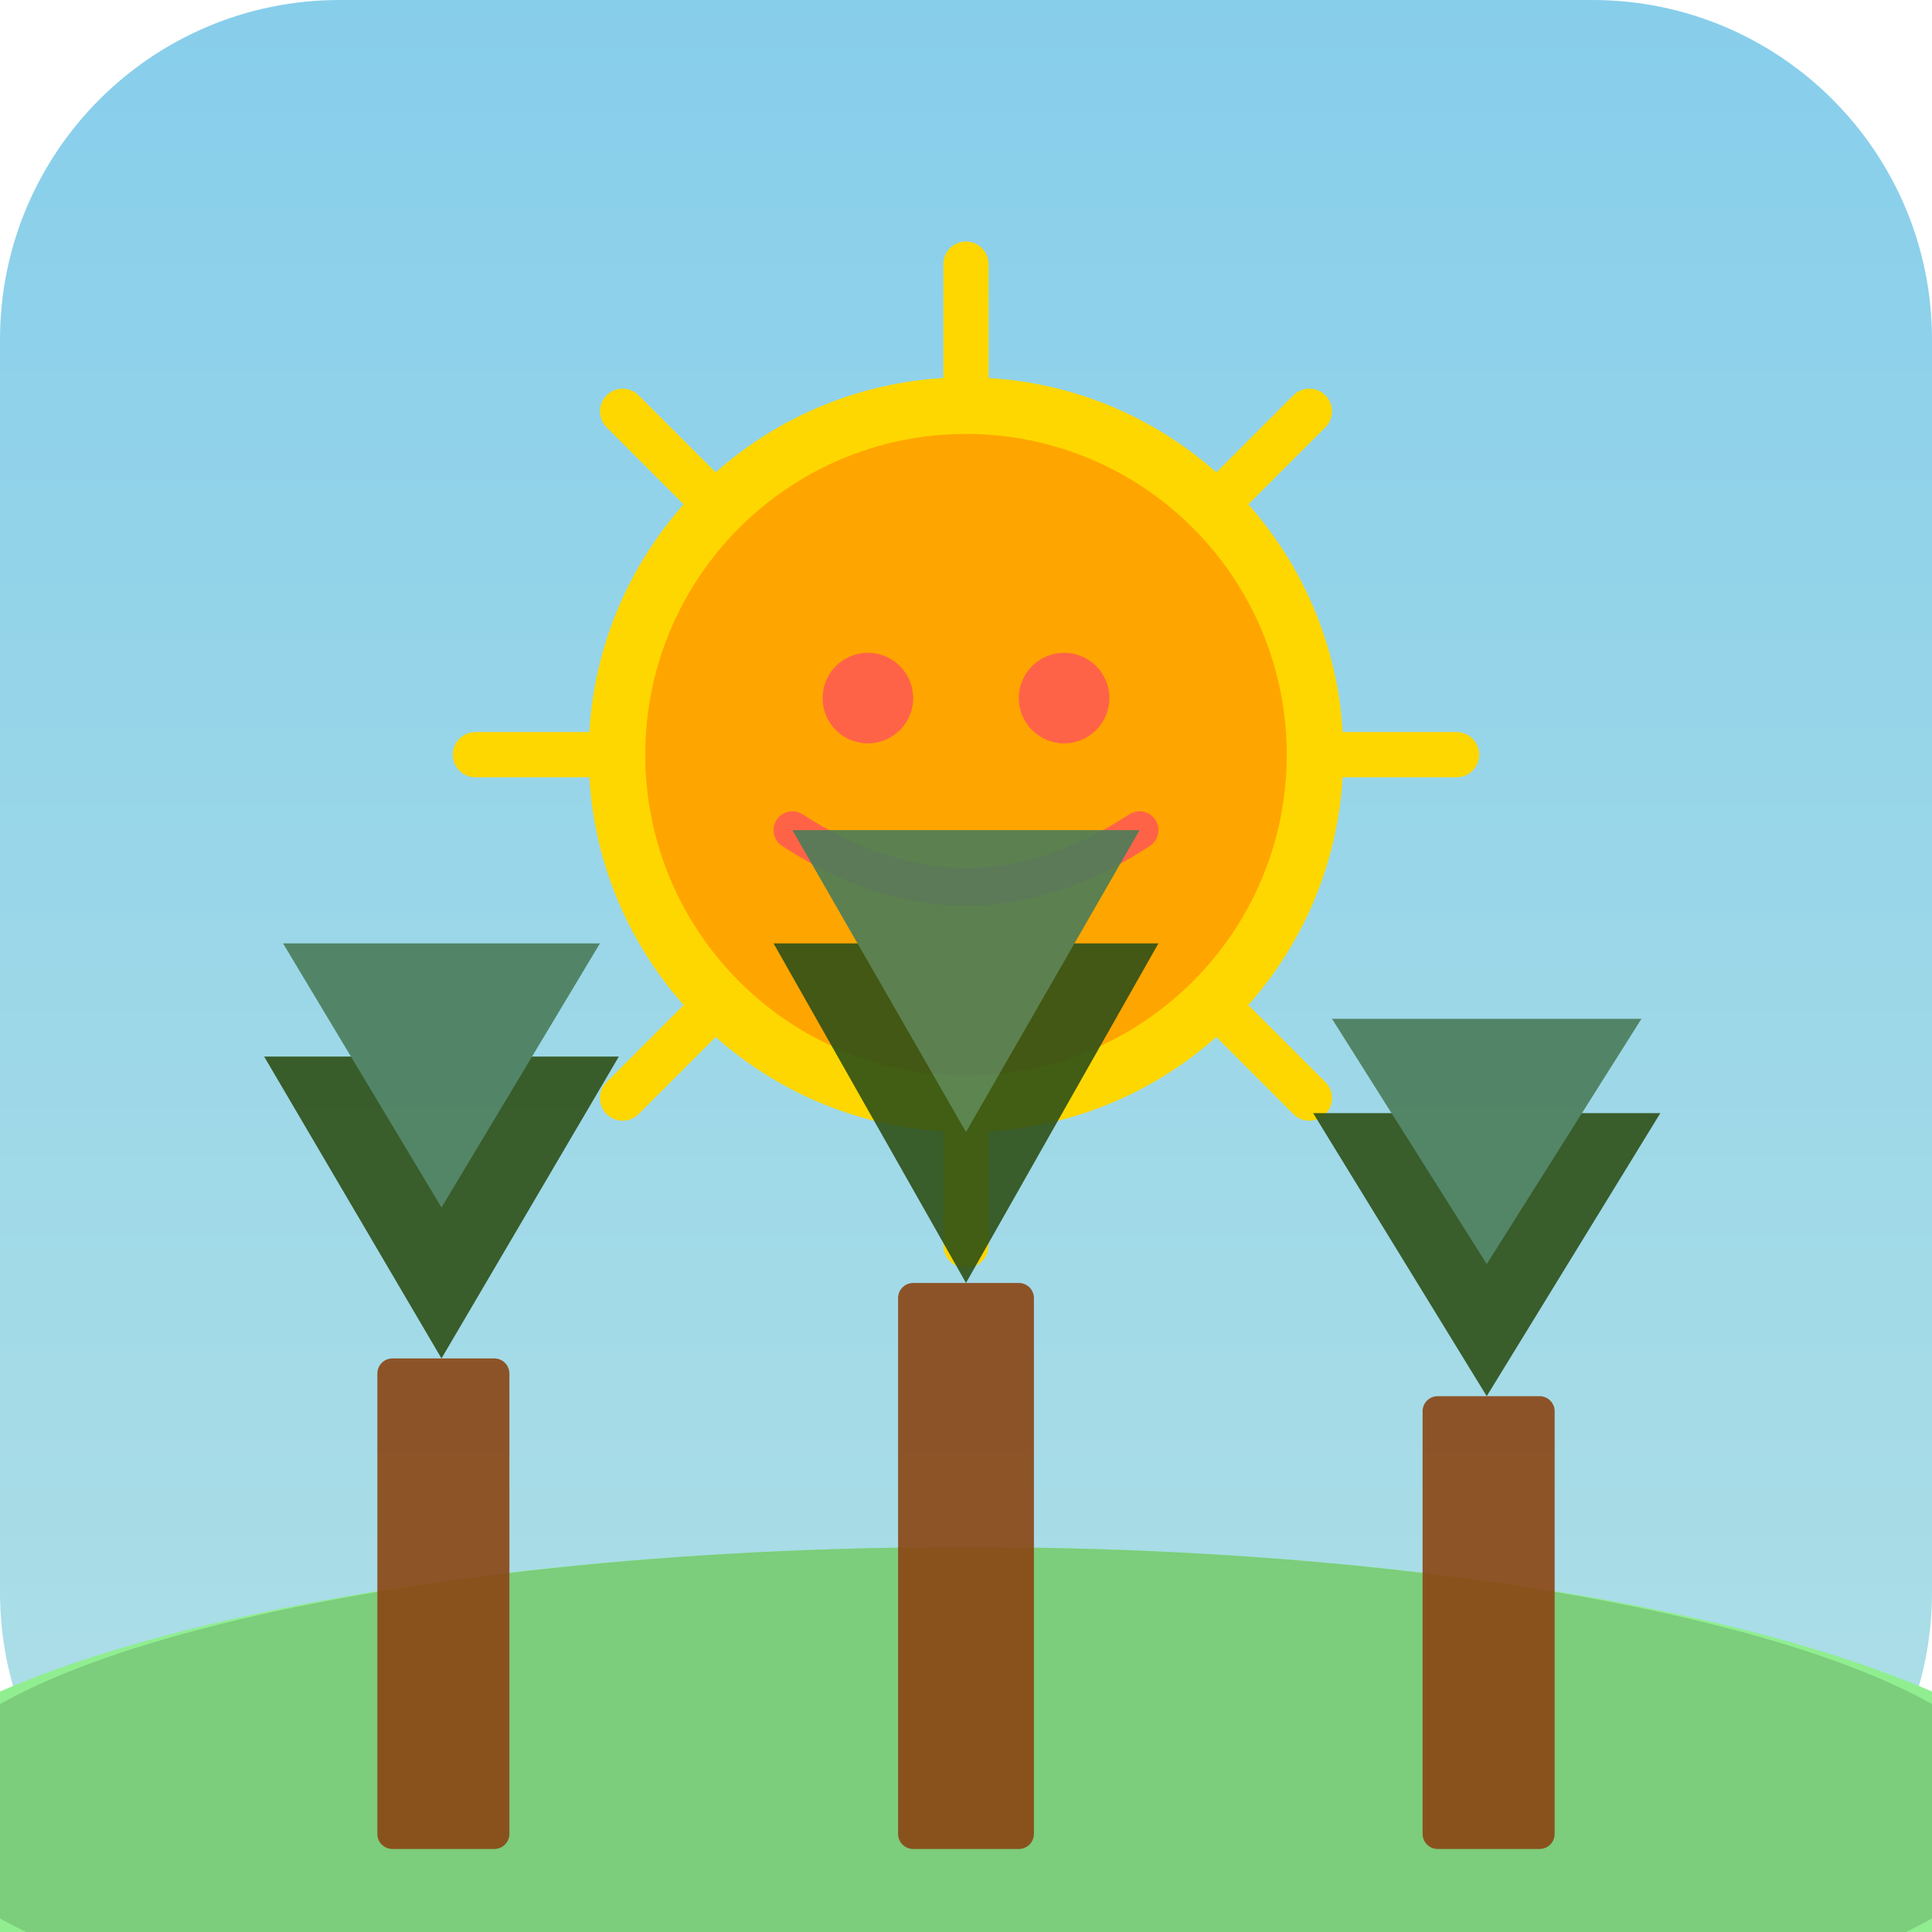
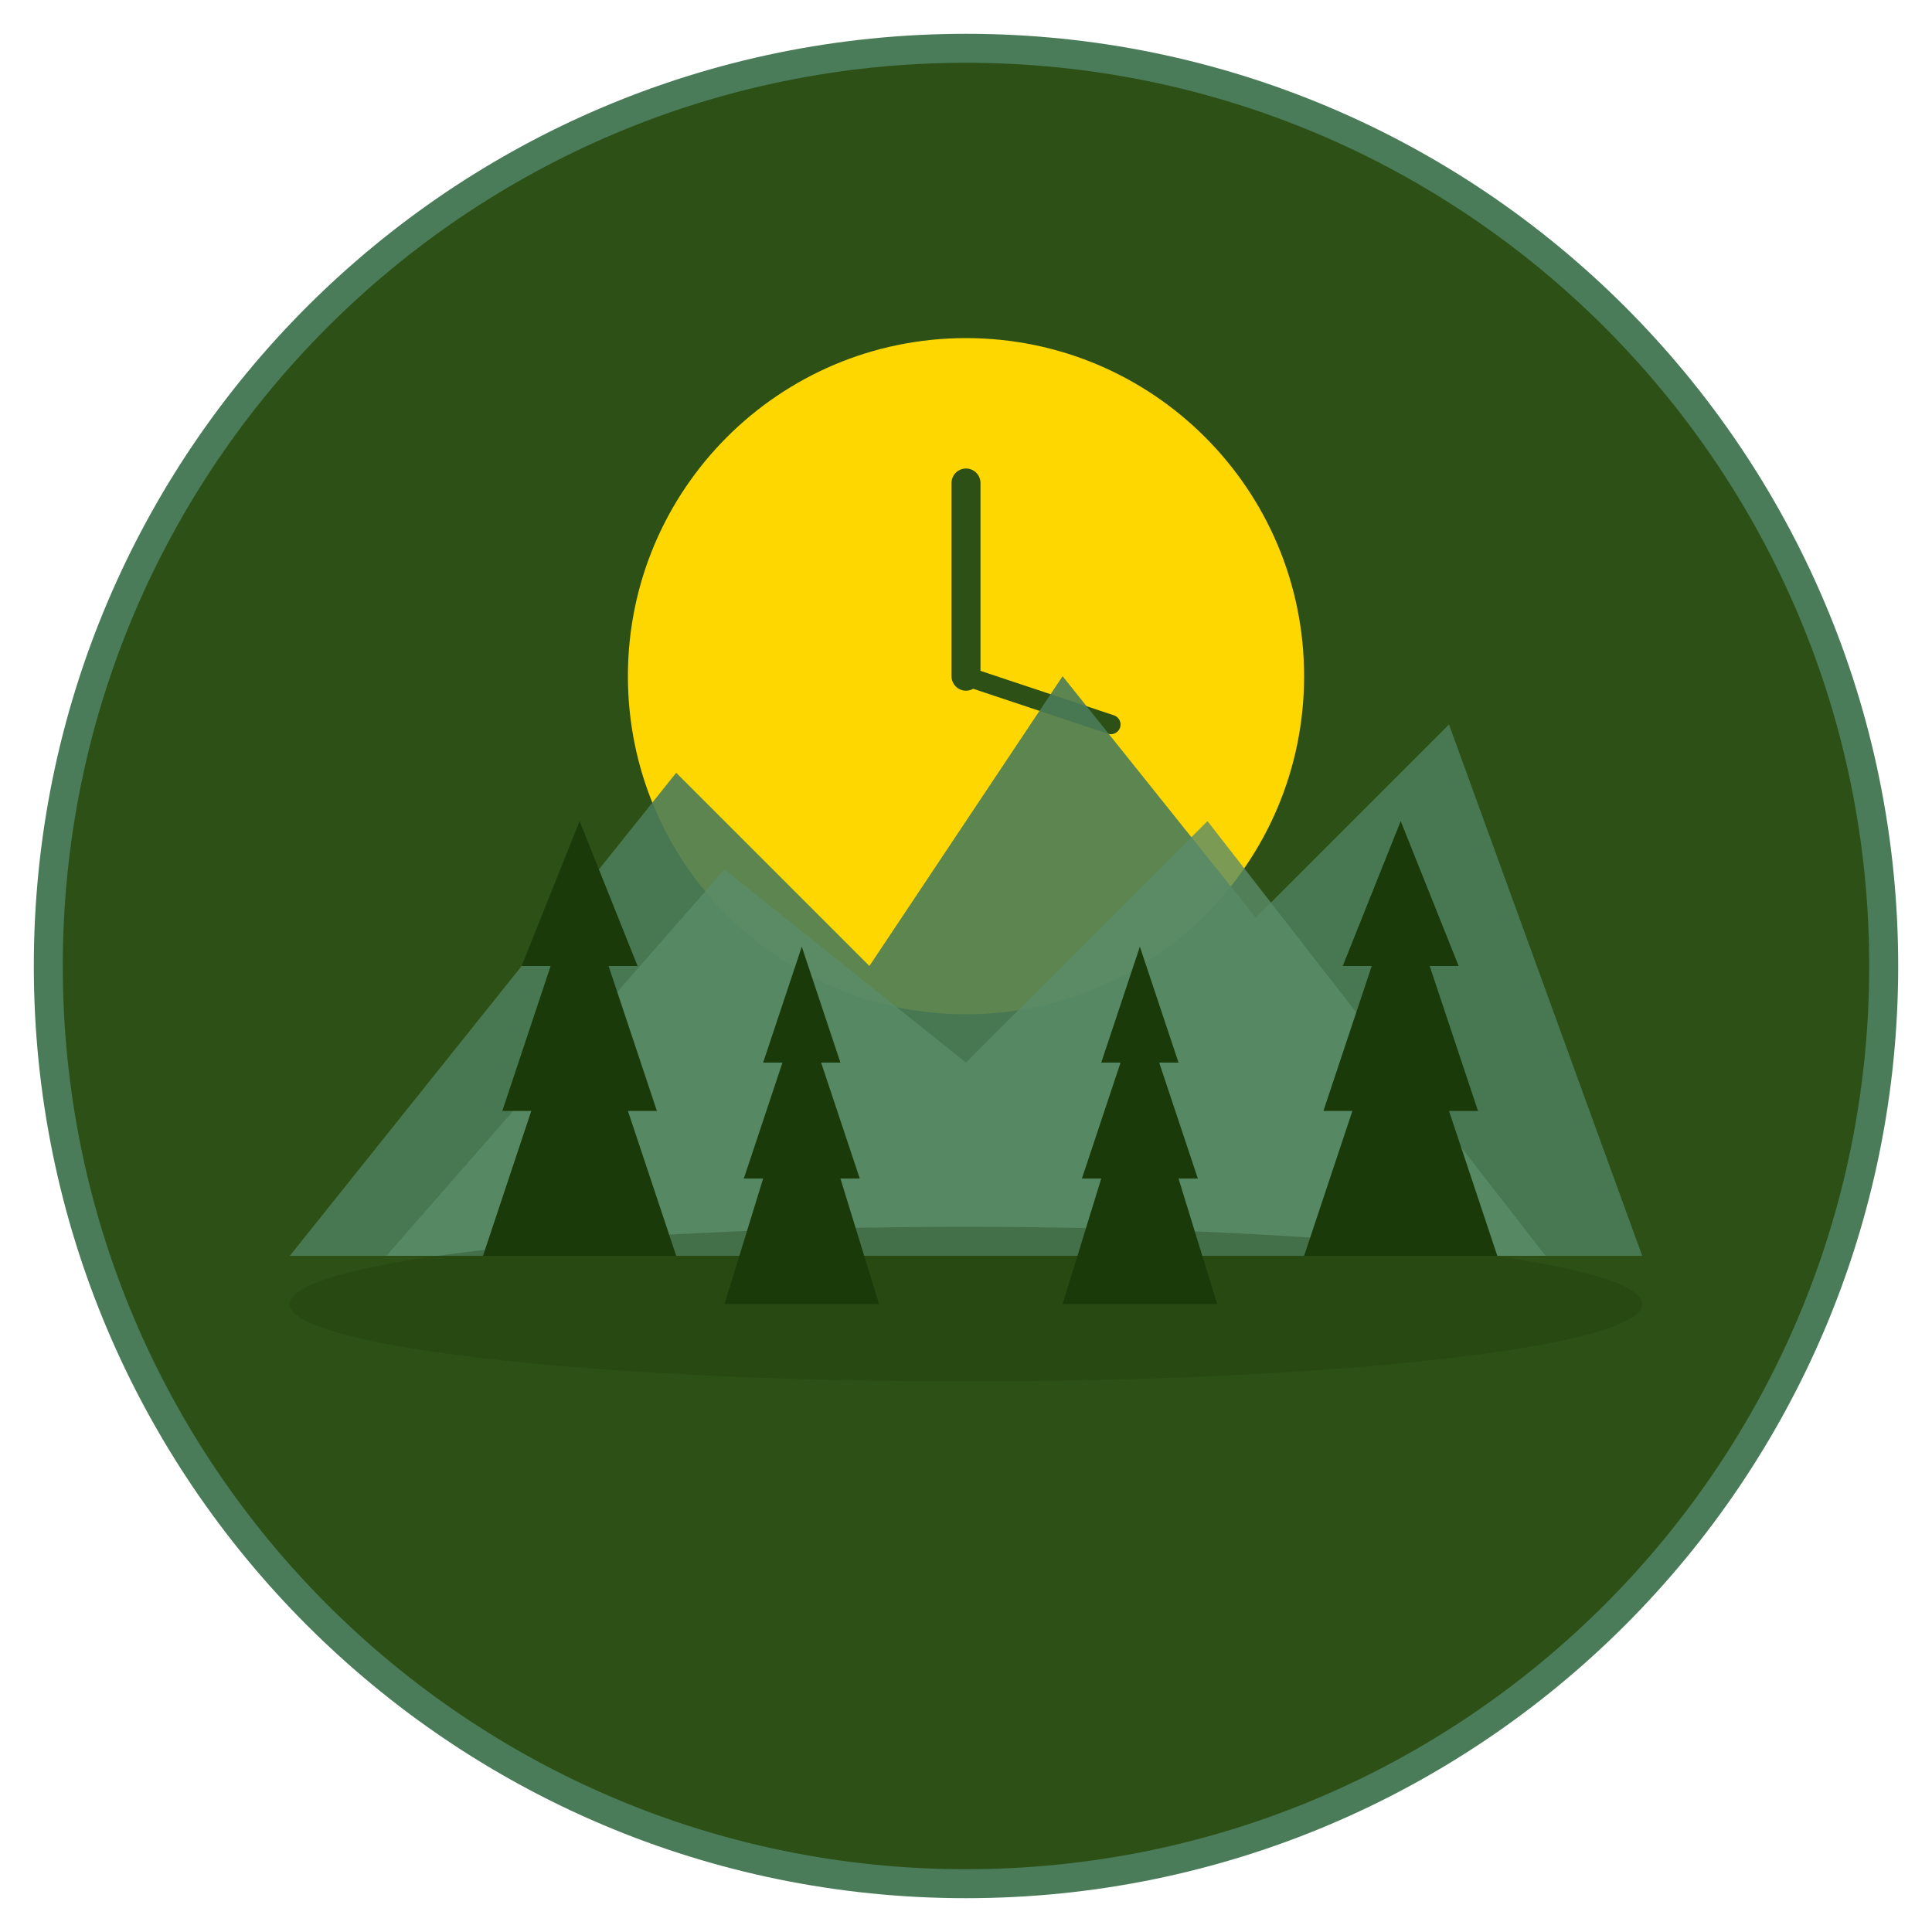
- <svg xmlns="http://www.w3.org/2000/svg" viewBox="0 0 512 512">
-   <defs>
-     <linearGradient id="skyGrad" x1="0%" y1="0%" x2="0%" y2="100%">
-       <stop offset="0%" style="stop-color:#87CEEB;stop-opacity:1" />
-       <stop offset="100%" style="stop-color:#B0E0E6;stop-opacity:1" />
-     </linearGradient>
-   </defs>
-   <rect width="512" height="512" fill="url(#skyGrad)" rx="90" />
-   <circle cx="256" cy="200" r="100" fill="#FFD700" />
-   <circle cx="256" cy="200" r="85" fill="#FFA500" />
-   <g stroke="#FFD700" stroke-width="12" stroke-linecap="round">
-     <line x1="256" y1="70" x2="256" y2="100" />
-     <line x1="256" y1="300" x2="256" y2="330" />
-     <line x1="126" y1="200" x2="156" y2="200" />
-     <line x1="356" y1="200" x2="386" y2="200" />
-     <line x1="165" y1="109" x2="190" y2="134" />
-     <line x1="322" y1="266" x2="347" y2="291" />
-     <line x1="347" y1="109" x2="322" y2="134" />
-     <line x1="190" y1="266" x2="165" y2="291" />
-   </g>
-   <circle cx="230" cy="185" r="12" fill="#FF6347" />
-   <circle cx="282" cy="185" r="12" fill="#FF6347" />
-   <path d="M 210 220 Q 256 250 302 220" stroke="#FF6347" stroke-width="10" fill="none" stroke-linecap="round" />
-   <ellipse cx="256" cy="490" rx="300" ry="80" fill="#90EE90" />
-   <ellipse cx="256" cy="480" rx="280" ry="70" fill="#7CCD7C" />
-   <g opacity="0.9">
-     <rect x="100" y="360" width="35" height="130" fill="#8B4513" rx="4" />
-     <polygon points="117,360 70,280 164,280" fill="#2D5016" />
-     <polygon points="117,320 75,250 159,250" fill="#4A7C59" />
-     <rect x="238" y="340" width="36" height="150" fill="#8B4513" rx="4" />
-     <polygon points="256,340 205,250 307,250" fill="#2D5016" />
-     <polygon points="256,300 210,220 302,220" fill="#4A7C59" />
-     <rect x="377" y="370" width="35" height="120" fill="#8B4513" rx="4" />
-     <polygon points="394,370 348,295 440,295" fill="#2D5016" />
-     <polygon points="394,335 353,270 435,270" fill="#4A7C59" />
-   </g>
+ <svg xmlns="http://www.w3.org/2000/svg" viewBox="0 0 200 200" width="200" height="200">
+   <circle cx="100" cy="100" r="95" fill="#2d5016" stroke="#4a7c59" stroke-width="3" />
+   <circle cx="100" cy="70" r="35" fill="#FFD700" />
+   <line x1="100" y1="70" x2="100" y2="50" stroke="#2d5016" stroke-width="3" stroke-linecap="round" />
+   <line x1="100" y1="70" x2="115" y2="75" stroke="#2d5016" stroke-width="2" stroke-linecap="round" />
+   <path d="M 30 130 L 70 80 L 90 100 L 110 70 L 130 95 L 150 75 L 170 130 Z" fill="#4a7c59" opacity="0.9" />
+   <path d="M 40 130 L 75 90 L 100 110 L 125 85 L 160 130 Z" fill="#5a8c69" opacity="0.8" />
+   <path d="M 50 130 L 55 115 L 52 115 L 57 100 L 54 100 L 60 85 L 66 100 L 63 100 L 68 115 L 65 115 L 70 130 Z" fill="#1a3a0a" />
+   <path d="M 75 135 L 79 122 L 77 122 L 81 110 L 79 110 L 83 98 L 87 110 L 85 110 L 89 122 L 87 122 L 91 135 Z" fill="#1a3a0a" />
+   <path d="M 110 135 L 114 122 L 112 122 L 116 110 L 114 110 L 118 98 L 122 110 L 120 110 L 124 122 L 122 122 L 126 135 Z" fill="#1a3a0a" />
+   <path d="M 135 130 L 140 115 L 137 115 L 142 100 L 139 100 L 145 85 L 151 100 L 148 100 L 153 115 L 150 115 L 155 130 Z" fill="#1a3a0a" />
+   <ellipse cx="100" cy="135" rx="70" ry="8" fill="#1a3a0a" opacity="0.3" />
</svg>
